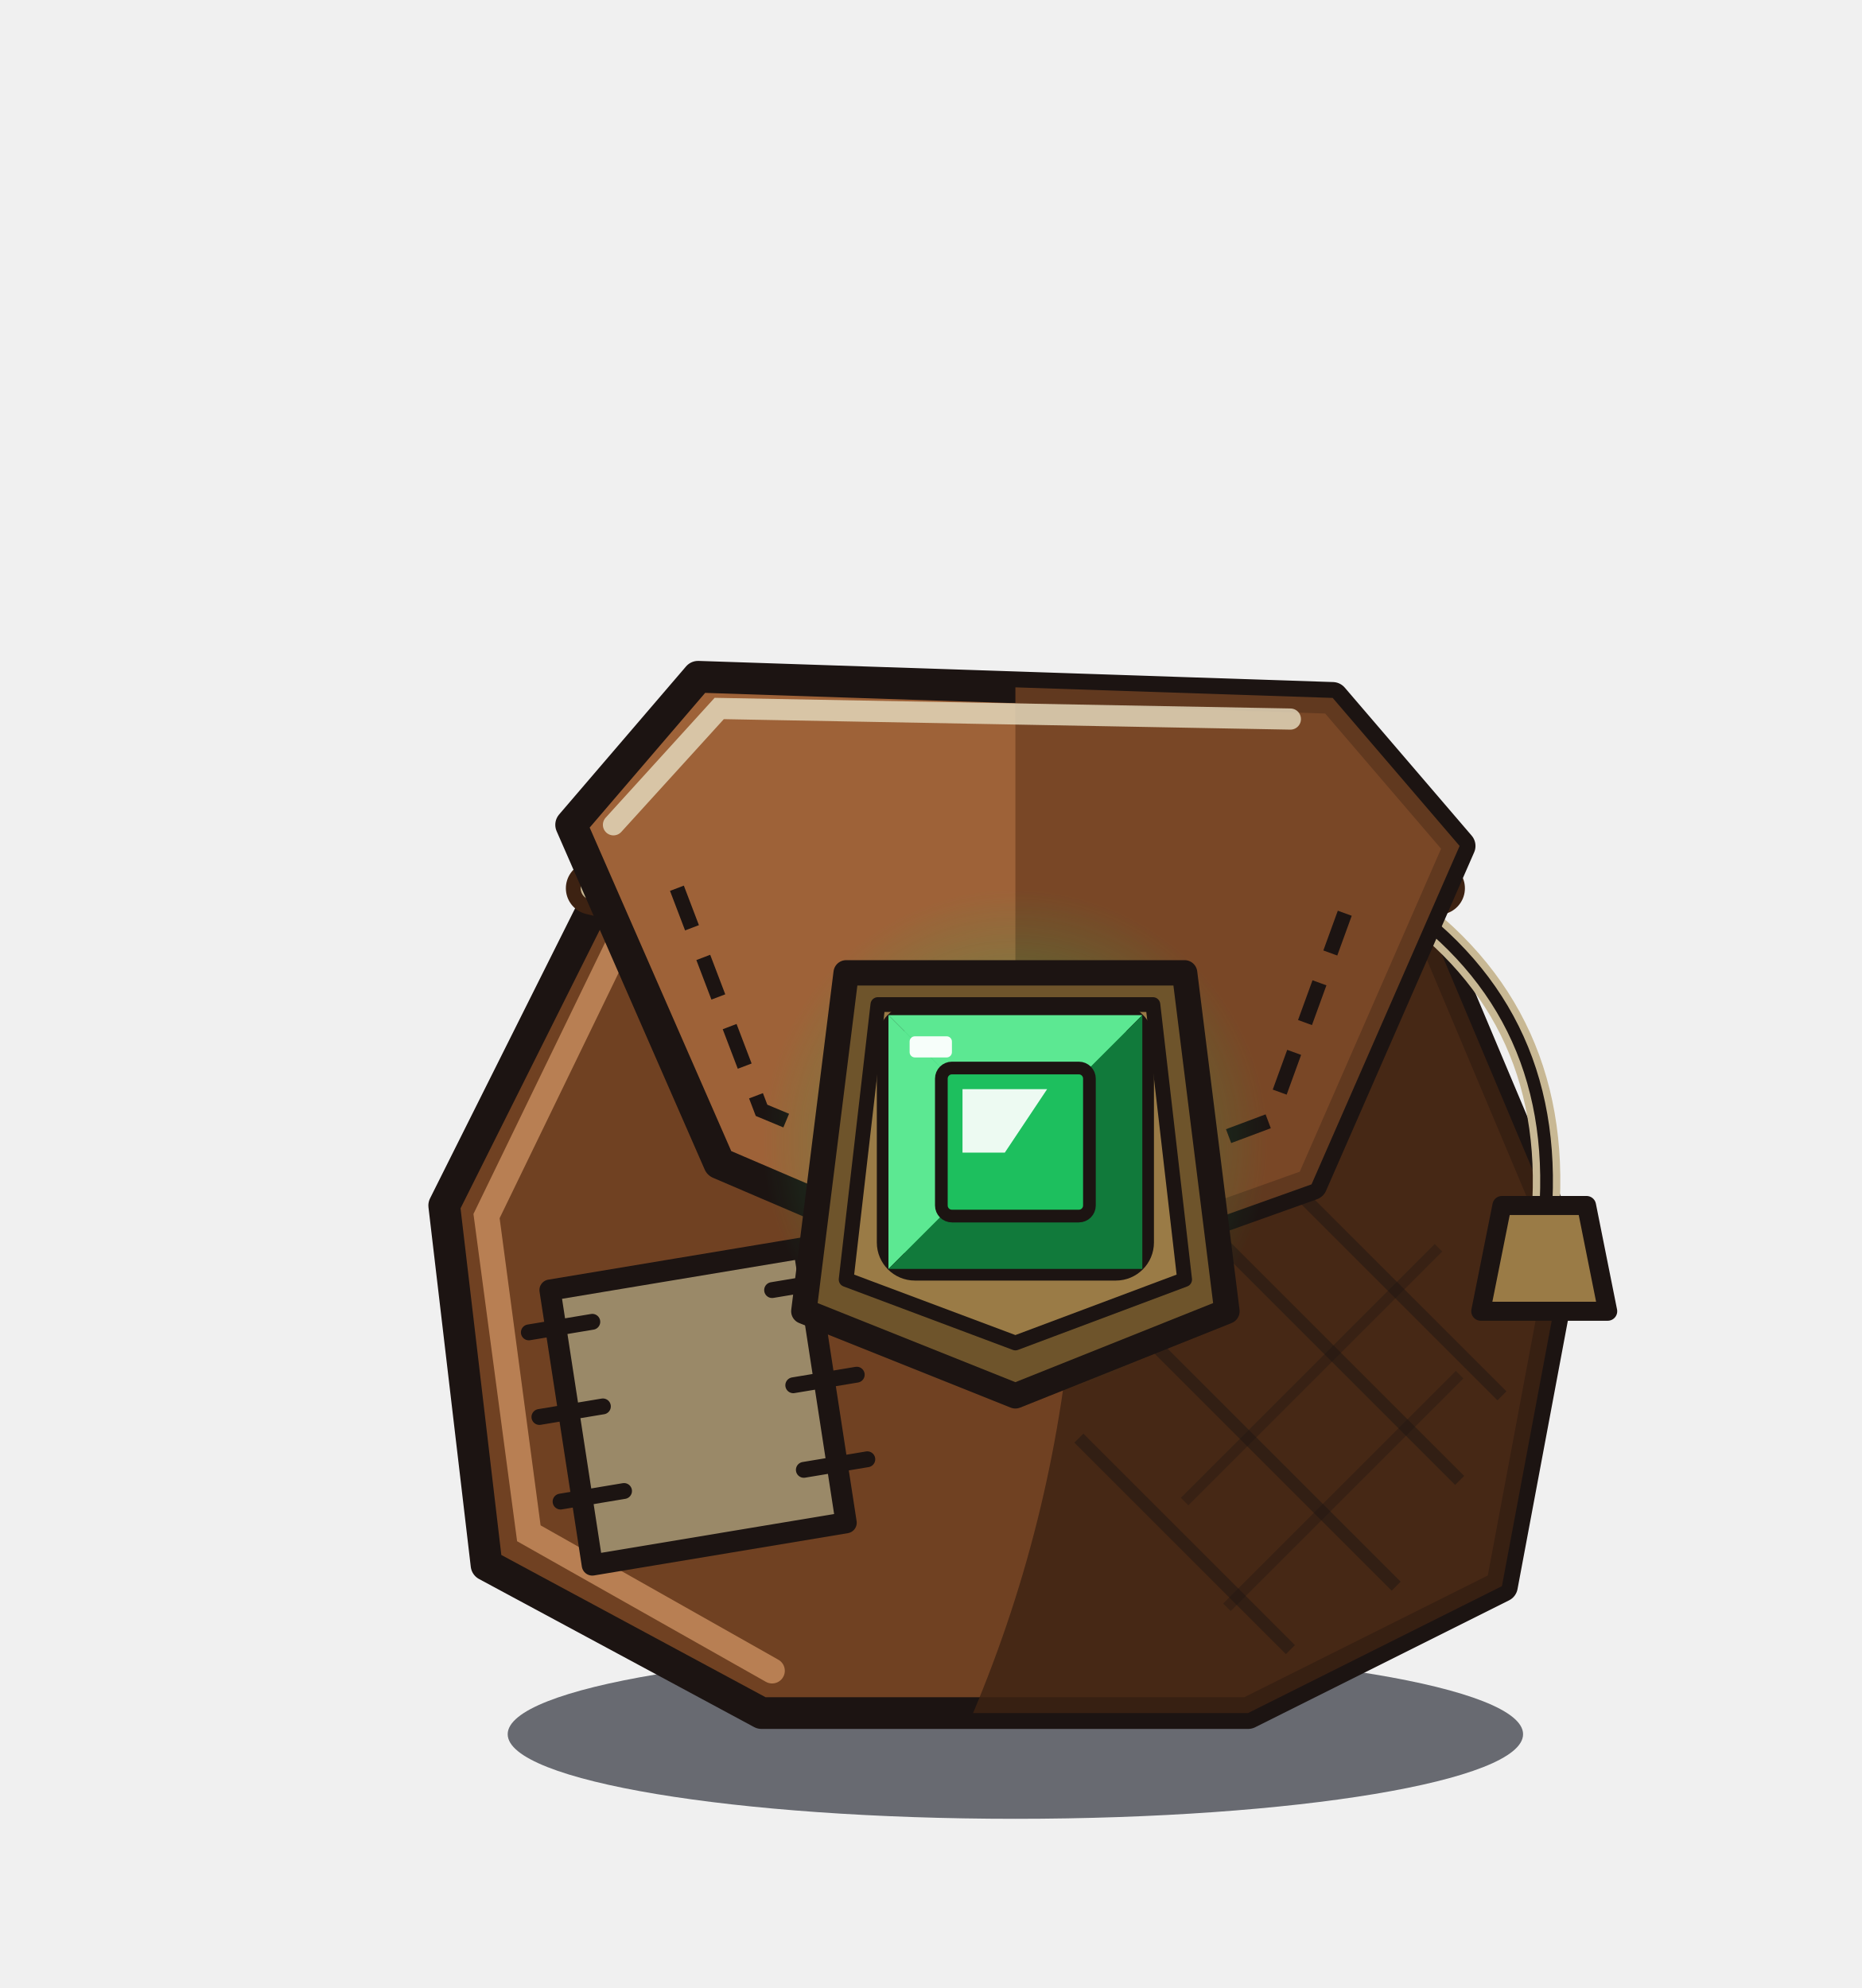
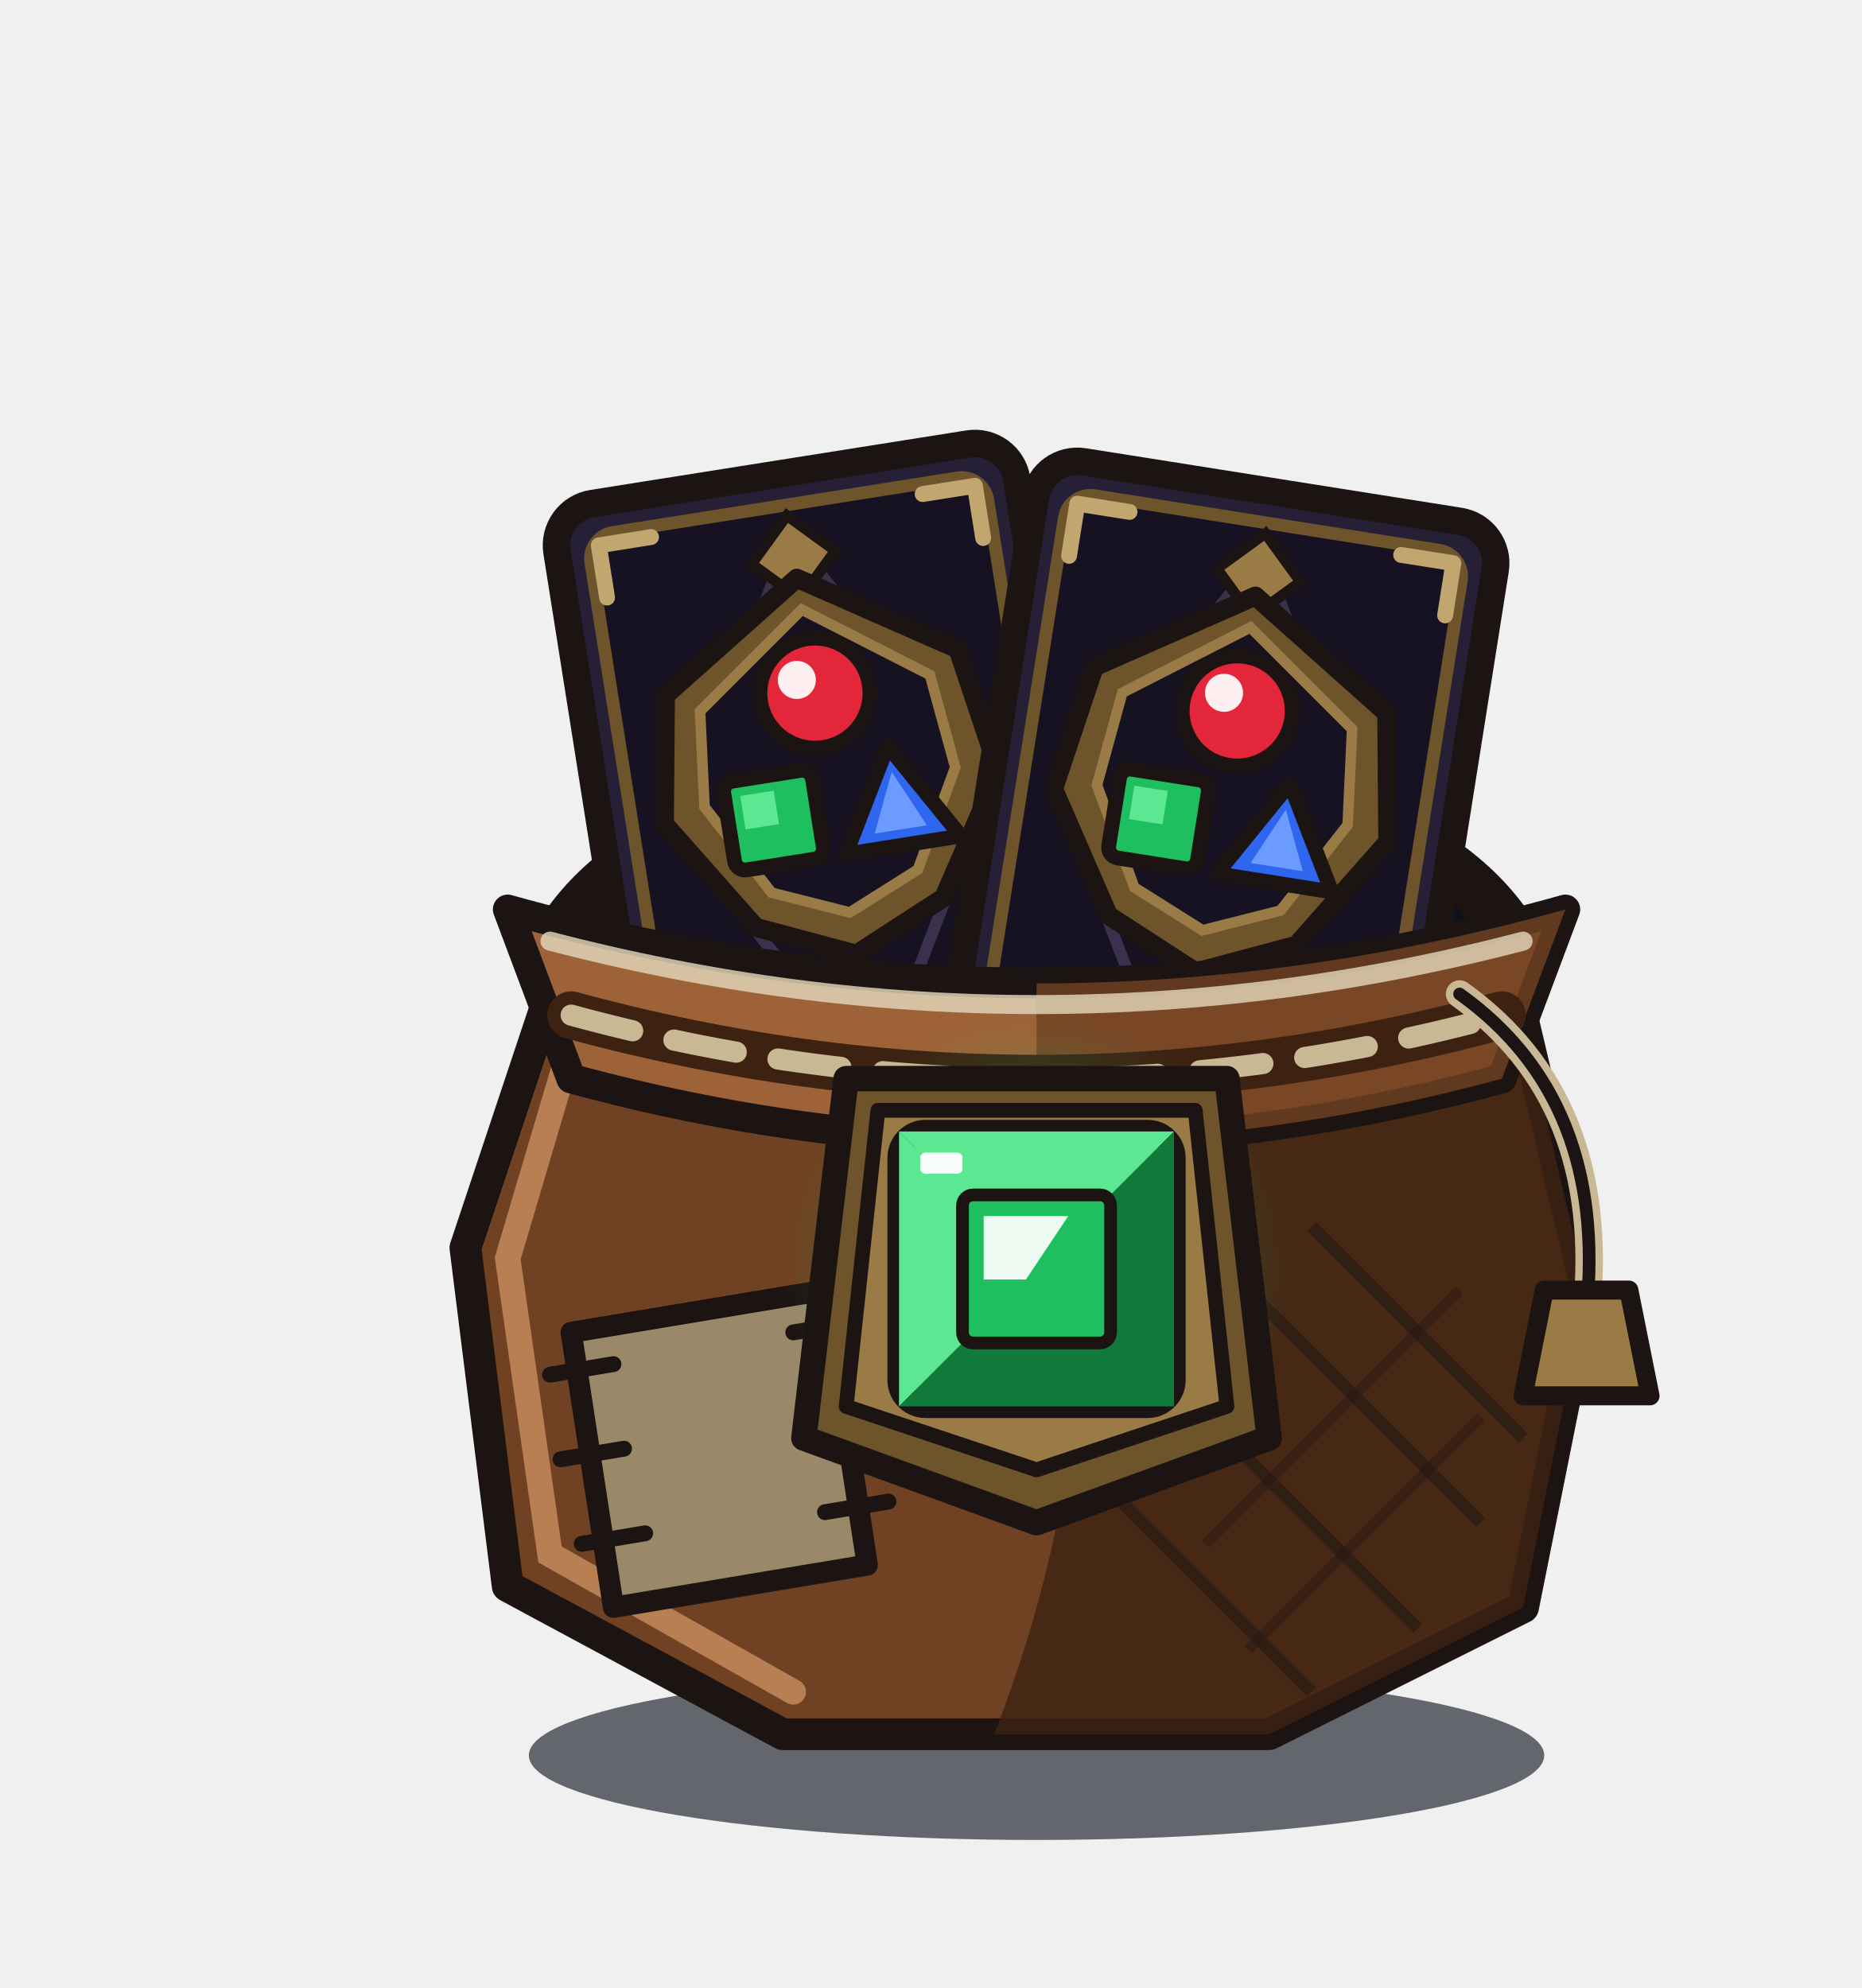
<svg xmlns="http://www.w3.org/2000/svg" class="svg-card_art_bag" viewBox="0 0 176 188" width="176" height="188">
  <style>
.svg-card_art_bag g { transform-box: view-box; }
- .svg-card_art_bag #root { transform-origin: 96px 112px; }
- .svg-card_art_bag #bag_body { transform-origin: 96px 156px; }
- .svg-card_art_bag #flap { transform-origin: 96px 84px; }
- .svg-card_art_bag #strings { transform-origin: 96px 88px; }
- .svg-card_art_bag #cards_pop { transform-origin: 96px 88px; opacity: 0; }
+ .svg-card_art_bag #root { transform-origin: 98px 116px; }
+ .svg-card_art_bag #shadow { transform-origin: 98px 166px; }
+ .svg-card_art_bag #bag_back { transform-origin: 98px 158px; }
+ .svg-card_art_bag #card_1 { transform-origin: 82px 84px; }
+ .svg-card_art_bag #card_2 { transform-origin: 114px 86px; }
+ .svg-card_art_bag #bag_front { transform-origin: 98px 158px; }
+ .svg-card_art_bag #strings { transform-origin: 98px 92px; }
+ .svg-card_art_bag #clasp { transform-origin: 98px 120px; }
+ .svg-card_art_bag #pop_fx { transform-origin: 98px 64px; opacity: 0; }

- /* 待机（2.6s 循环）：袋盖一起一伏，抽绳轻晃 */
- @keyframes svg-card_art_bag-idle-flap {
-   0%, 100% { transform: translateY(0px) rotate(0deg); }
-   45% { transform: translateY(-3px) rotate(-2.5deg); }
-   75% { transform: translateY(1px) rotate(1.2deg); }
+ /* ==========================================================================
+    1. 待机 idle（2500ms 循环）：两张牌在敞开的袋口一起一伏，袋身轻柔呼吸
+    关键时间点：0ms(0%) 低 → 1250ms(50%) 高 → 2500ms(100%) 低
+    ========================================================================== */
+ @keyframes svg-card_art_bag-idle-card1 {
+   0%, 100% { transform: translate(0px, 0px) rotate(0deg); }
+   50% { transform: translate(-1px, -6px) rotate(-2deg); }
+ }
+ @keyframes svg-card_art_bag-idle-card2 {
+   0%, 100% { transform: translate(0px, 0px) rotate(0deg); }
+   50% { transform: translate(1px, -6px) rotate(2deg); }
+ }
+ @keyframes svg-card_art_bag-idle-bag {
+   0%, 100% { transform: translate(0px, 0px) scale(1, 1); }
+   50% { transform: translate(0px, -2px) scale(1.01, 0.99); }
}
@keyframes svg-card_art_bag-idle-strings {
-   0%, 100% { transform: rotate(0deg); }
-   50% { transform: rotate(4.5deg) translateY(-1px); }
- }
- .svg-card_art_bag:not([data-anim]) #flap,
- .svg-card_art_bag[data-anim="idle"] #flap {
-   animation: svg-card_art_bag-idle-flap 2.6s steps(8, end) infinite;
+   0%, 100% { transform: translate(0px, 0px) rotate(0deg); }
+   50% { transform: translate(0px, -2px) rotate(3deg); }
+ }
+ @keyframes svg-card_art_bag-idle-clasp {
+   0%, 100% { transform: translate(0px, 0px) scale(1, 1); }
+   50% { transform: translate(0px, -2.5px) scale(1.02, 1.02); }
+ }
+ @keyframes svg-card_art_bag-idle-shadow {
+   0%, 100% { transform: scale(1, 1); }
+   50% { transform: scale(0.96, 0.96); }
+ }
+ .svg-card_art_bag:not([data-anim]) #card_1,
+ .svg-card_art_bag[data-anim="idle"] #card_1 {
+   animation: svg-card_art_bag-idle-card1 2.5s ease-in-out infinite;
+ }
+ .svg-card_art_bag:not([data-anim]) #card_2,
+ .svg-card_art_bag[data-anim="idle"] #card_2 {
+   animation: svg-card_art_bag-idle-card2 2.5s ease-in-out infinite;
+ }
+ .svg-card_art_bag:not([data-anim]) #bag_back,
+ .svg-card_art_bag[data-anim="idle"] #bag_back,
+ .svg-card_art_bag:not([data-anim]) #bag_front,
+ .svg-card_art_bag[data-anim="idle"] #bag_front {
+   animation: svg-card_art_bag-idle-bag 2.5s ease-in-out infinite;
}
.svg-card_art_bag:not([data-anim]) #strings,
.svg-card_art_bag[data-anim="idle"] #strings {
-   animation: svg-card_art_bag-idle-strings 2.6s steps(8, end) infinite;
+   animation: svg-card_art_bag-idle-strings 2.5s ease-in-out infinite;
+ }
+ .svg-card_art_bag:not([data-anim]) #clasp,
+ .svg-card_art_bag[data-anim="idle"] #clasp {
+   animation: svg-card_art_bag-idle-clasp 2.5s ease-in-out infinite;
+ }
+ .svg-card_art_bag:not([data-anim]) #shadow,
+ .svg-card_art_bag[data-anim="idle"] #shadow {
+   animation: svg-card_art_bag-idle-shadow 2.5s ease-in-out infinite;
}

- /* play（600ms）：袋身一蹲一弹，袋盖大幅翻开，两张牌的影子从里面高高弹出来 */
- @keyframes svg-card_art_bag-play-body {
-   0%, 100% { transform: scale(1, 1) translateY(0px); }
-   16% { transform: scale(1.08, 0.9) translateY(5px); }
-   38% { transform: scale(0.94, 1.07) translateY(-6px); }
-   66% { transform: scale(1.03, 0.97) translateY(2px); }
- }
- @keyframes svg-card_art_bag-play-flap {
-   0%, 100% { transform: translateY(0px) rotate(0deg) scaleY(1); }
-   16% { transform: translateY(4px) rotate(4deg) scaleY(0.95); }
-   36%, 58% { transform: translateY(-24px) rotate(-28deg) scaleY(0.75); }
-   80% { transform: translateY(3px) rotate(3deg) scaleY(1.02); }
- }
- @keyframes svg-card_art_bag-play-cards {
-   0%, 18%, 94%, 100% { opacity: 0; transform: translateY(14px) scale(0.45); }
-   36% { opacity: 1; transform: translateY(-8px) scale(1); }
-   56% { opacity: 1; transform: translateY(-10px) scale(1.02); }
-   78% { opacity: 0.75; transform: translateY(-6px) scale(0.96); }
- }
- .svg-card_art_bag[data-anim="play"] #bag_body {
-   animation: svg-card_art_bag-play-body 0.6s steps(8, end) both;
- }
- .svg-card_art_bag[data-anim="play"] #flap {
-   animation: svg-card_art_bag-play-flap 0.6s steps(8, end) both;
- }
- .svg-card_art_bag[data-anim="play"] #cards_pop {
-   animation: svg-card_art_bag-play-cards 0.6s steps(8, end) both;
- }
+ /* ==========================================================================
+    2. 打出 play（600ms）
+    关键时间点：0ms(0%) → 150ms(25%) 袋口一张 → 300ms(50%) 第一张弹出飞到画框上沿
+                → 450ms(75%) 第二张跟着弹出 → 600ms(100%) 袋口合回待机
+    ========================================================================== */
+ @keyframes svg-card_art_bag-play-bag {
+   0% { transform: translate(0px, 0px) scale(1, 1); animation-timing-function: cubic-bezier(.2,.8,.2,1); }
+   25% { transform: translate(0px, 5px) scale(1.08, 0.90); animation-timing-function: cubic-bezier(.2,.8,.2,1); }
+   50% { transform: translate(0px, -4px) scale(0.95, 1.05); animation-timing-function: cubic-bezier(.2,.8,.2,1); }
+   75% { transform: translate(0px, -2px) scale(0.97, 1.03); animation-timing-function: ease-in-out; }
+   100% { transform: translate(0px, 0px) scale(1, 1); }
+ }
+ @keyframes svg-card_art_bag-play-card1 {
+   0% { transform: translate(0px, 0px) rotate(0deg) scale(1, 1); animation-timing-function: cubic-bezier(.2,.8,.2,1); }
+   25% { transform: translate(-2px, 5px) rotate(-3deg) scale(0.97, 0.95); animation-timing-function: cubic-bezier(.2,.8,.2,1); }
+   50% { transform: translate(-6px, -32px) rotate(-5deg) scale(1.05, 1.05); animation-timing-function: cubic-bezier(.2,.8,.2,1); }
+   75% { transform: translate(-8px, -28px) rotate(-7deg) scale(1.02, 1.02); animation-timing-function: ease-in-out; }
+   100% { transform: translate(0px, 0px) rotate(0deg) scale(1, 1); }
+ }
+ @keyframes svg-card_art_bag-play-card2 {
+   0% { transform: translate(0px, 0px) rotate(0deg) scale(1, 1); animation-timing-function: cubic-bezier(.2,.8,.2,1); }
+   25% { transform: translate(2px, 5px) rotate(3deg) scale(0.97, 0.95); animation-timing-function: cubic-bezier(.2,.8,.2,1); }
+   50% { transform: translate(3px, -10px) rotate(3deg) scale(1.01, 1.01); animation-timing-function: cubic-bezier(.2,.8,.2,1); }
+   75% { transform: translate(6px, -32px) rotate(6deg) scale(1.05, 1.05); animation-timing-function: ease-in-out; }
+   100% { transform: translate(0px, 0px) rotate(0deg) scale(1, 1); }
+ }
+ @keyframes svg-card_art_bag-play-strings {
+   0% { transform: translate(0px, 0px) rotate(0deg); animation-timing-function: cubic-bezier(.2,.8,.2,1); }
+   25% { transform: translate(0px, 4px) rotate(5deg); animation-timing-function: cubic-bezier(.2,.8,.2,1); }
+   50% { transform: translate(0px, -4px) rotate(-5deg); animation-timing-function: cubic-bezier(.2,.8,.2,1); }
+   75% { transform: translate(0px, -2px) rotate(-3deg); animation-timing-function: ease-in-out; }
+   100% { transform: translate(0px, 0px) rotate(0deg); }
+ }
+ @keyframes svg-card_art_bag-play-clasp {
+   0% { transform: translate(0px, 0px) scale(1, 1); animation-timing-function: cubic-bezier(.2,.8,.2,1); }
+   25% { transform: translate(0px, 5px) scale(1.08, 0.94); animation-timing-function: cubic-bezier(.2,.8,.2,1); }
+   50% { transform: translate(0px, -5px) scale(1.05, 1.05); animation-timing-function: cubic-bezier(.2,.8,.2,1); }
+   75% { transform: translate(0px, -3px) scale(1.03, 1.03); animation-timing-function: ease-in-out; }
+   100% { transform: translate(0px, 0px) scale(1, 1); }
+ }
+ @keyframes svg-card_art_bag-play-fx {
+   0% { opacity: 0; transform: translate(0px, 8px) scale(0.75); animation-timing-function: cubic-bezier(.2,.8,.2,1); }
+   25% { opacity: 0.4; transform: translate(0px, 4px) scale(0.88); animation-timing-function: cubic-bezier(.2,.8,.2,1); }
+   50% { opacity: 1; transform: translate(0px, -6px) scale(1.02); animation-timing-function: cubic-bezier(.2,.8,.2,1); }
+   75% { opacity: 0.95; transform: translate(0px, -12px) scale(1.06); animation-timing-function: ease-in-out; }
+   100% { opacity: 0; transform: translate(0px, -4px) scale(0.85); }
+ }
+ @keyframes svg-card_art_bag-play-shadow {
+   0% { transform: scale(1, 1); animation-timing-function: cubic-bezier(.2,.8,.2,1); }
+   25% { transform: scale(1.08, 0.92); animation-timing-function: cubic-bezier(.2,.8,.2,1); }
+   50% { transform: scale(0.92, 0.92); animation-timing-function: cubic-bezier(.2,.8,.2,1); }
+   75% { transform: scale(0.94, 0.94); animation-timing-function: ease-in-out; }
+   100% { transform: scale(1, 1); }
+ }
+ .svg-card_art_bag[data-anim="play"] #bag_back,
+ .svg-card_art_bag[data-anim="play"] #bag_front { animation: svg-card_art_bag-play-bag 0.6s both; }
+ .svg-card_art_bag[data-anim="play"] #card_1 { animation: svg-card_art_bag-play-card1 0.6s both; }
+ .svg-card_art_bag[data-anim="play"] #card_2 { animation: svg-card_art_bag-play-card2 0.6s both; }
+ .svg-card_art_bag[data-anim="play"] #strings { animation: svg-card_art_bag-play-strings 0.6s both; }
+ .svg-card_art_bag[data-anim="play"] #clasp { animation: svg-card_art_bag-play-clasp 0.6s both; }
+ .svg-card_art_bag[data-anim="play"] #pop_fx { animation: svg-card_art_bag-play-fx 0.6s both; }
+ .svg-card_art_bag[data-anim="play"] #shadow { animation: svg-card_art_bag-play-shadow 0.6s both; }
</style>
  <defs>
    <radialGradient id="card_art_bag-gem-glow" cx="50%" cy="50%" r="50%">
      <stop offset="0%" stop-color="#5CE892" stop-opacity="0.55" />
      <stop offset="65%" stop-color="#1DBF5E" stop-opacity="0.2" />
      <stop offset="100%" stop-color="#1DBF5E" stop-opacity="0" />
    </radialGradient>
  </defs>
  <g id="root">
-     <g id="bag_body">
-       <ellipse cx="96" cy="164" rx="48" ry="8" fill="#0D111C" opacity="0.6" />
-       <ellipse cx="96" cy="84" rx="34" ry="11" fill="#0D111C" stroke="#1C1412" stroke-width="2.6" />
-       <g id="cards_pop" opacity="0">
-         <g transform="rotate(-14 82 78)">
-           <rect x="60" y="42" width="34" height="48" rx="4" fill="#262036" stroke="#1C1412" stroke-width="2.6" />
-           <rect x="64" y="46" width="26" height="40" rx="2.5" fill="none" stroke="#C8B894" stroke-width="1.5" />
-           <polygon points="77,56 83,66 77,76 71,66" fill="#5CE892" opacity="0.85" />
-         </g>
-         <g transform="rotate(16 110 76)">
-           <rect x="94" y="40" width="34" height="48" rx="4" fill="#3B515C" stroke="#1C1412" stroke-width="2.6" />
-           <rect x="98" y="44" width="26" height="40" rx="2.5" fill="none" stroke="#E2D6BA" stroke-width="1.5" />
-           <polygon points="111,54 117,64 111,74 105,64" fill="#E6DEC8" opacity="0.9" />
-         </g>
-         <path d="M54,62 L46,50 M138,60 L146,48 M96,46 L96,38" stroke="#E6DEC8" stroke-width="2.4" stroke-linecap="round" />
+     <g id="shadow">
+       <ellipse cx="98" cy="166" rx="48" ry="8" fill="#0D111C" opacity="0.62" />
+     </g>
+     <g id="bag_back">
+       <path d="M52,88 Q62,72 98,72 Q134,72 144,88 L140,104 L56,104 Z" fill="#3D2212" stroke="#1C1412" stroke-width="2.8" stroke-linejoin="round" />
+       <ellipse cx="98" cy="88" rx="42" ry="13" fill="#0D111C" stroke="#1C1412" stroke-width="2.6" />
+       <ellipse cx="98" cy="90" rx="36" ry="9" fill="#161221" />
+     </g>
+     <g id="card_1">
+       <g transform="rotate(-9 82 84)">
+         <rect x="58" y="44" width="44" height="64" rx="4" fill="#262036" stroke="#1C1412" stroke-width="2.6" />
+         <rect x="61" y="47" width="38" height="58" rx="2.5" fill="#161221" stroke="#6E542B" stroke-width="1.2" />
+         <polygon points="80,50 95,76 80,102 65,76" fill="none" stroke="#3A324D" stroke-width="1.1" />
+         <path d="M62,53 V48 H67 M93,48 H98 V53 M62,99 V104 H67 M93,104 H98 V99" fill="none" stroke="#C2A670" stroke-width="1.5" stroke-linecap="round" stroke-linejoin="round" />
+         <polygon points="80,48 84,52 80,56 76,52" fill="#9A7B46" stroke="#1C1412" stroke-width="1" />
+         <polygon points="80,54 94,63 96,75 89,86 80,90 71,86 64,75 66,63" fill="#6E542B" stroke="#1C1412" stroke-width="1.8" stroke-linejoin="round" />
+         <polygon points="80,57 91,65 92,74 87,83 80,86 73,83 68,74 69,65" fill="#161221" stroke="#9A7B46" stroke-width="1" />
+         <circle cx="80" cy="65" r="5.2" fill="#E3263A" stroke="#1C1412" stroke-width="1.4" />
+         <circle cx="78.5" cy="63.5" r="1.8" fill="#FFFFFF" opacity="0.92" />
+         <rect x="70" y="72" width="8.5" height="8.5" rx="1" fill="#1DBF5E" stroke="#1C1412" stroke-width="1.4" />
+         <rect x="71.5" y="73.5" width="3.2" height="3.2" fill="#5CE892" />
+         <polygon points="86,71 91.5,80.5 80.5,80.5" fill="#2E66F0" stroke="#1C1412" stroke-width="1.4" stroke-linejoin="round" />
+         <polygon points="86,73.5 88.5,79 83.5,79" fill="#6B9BFF" />
      </g>
-       <path d="M60,78 L132,80 L148,118 L142,150 L118,162 L72,162 L46,148 L42,114 Z" fill="#704122" stroke="#1C1412" stroke-width="3" stroke-linejoin="round" />
-       <path d="M98,79 L132,80 L148,118 L142,150 L118,162 L92,162 Q108,124 98,79 Z" fill="#3D2212" opacity="0.82" />
-       <path d="M62,82 L46,115 L50,145 L73,158" fill="none" stroke="#C48A5C" stroke-width="2.4" stroke-linecap="round" opacity="0.85" />
-       <polygon points="52,122 76,118 80,144 56,148" fill="#9A8968" stroke="#1C1412" stroke-width="2" stroke-linejoin="round" />
-       <path d="M50,126 L56,125 M51,134 L57,133 M53,142 L59,141 M73,122 L79,121 M75,131 L81,130 M76,139 L82,138" stroke="#1C1412" stroke-width="1.5" stroke-linecap="round" />
-       <path d="M114,116 L138,140 M108,126 L132,150 M102,136 L122,156 M122,112 L142,132" stroke="#1C1412" stroke-width="1.2" opacity="0.48" />
-       <path d="M136,118 L112,142 M138,130 L116,152" stroke="#1C1412" stroke-width="1" opacity="0.35" />
-       <g id="strings">
-         <path d="M56,84 Q96,94 136,84" fill="none" stroke="#3D2212" stroke-width="5" stroke-linecap="round" />
-         <path d="M56,84 Q96,94 136,84" fill="none" stroke="#C8B894" stroke-width="2.2" stroke-dasharray="6 4" stroke-linecap="round" />
-         <path d="M132,85 Q148,96 146,116" fill="none" stroke="#C8B894" stroke-width="2.6" stroke-linecap="round" />
-         <path d="M132,85 Q148,96 146,116" fill="none" stroke="#1C1412" stroke-width="1.2" stroke-linecap="round" />
-         <polygon points="142,114 150,114 152,124 140,124" fill="#9A7B46" stroke="#1C1412" stroke-width="1.8" stroke-linejoin="round" />
+     </g>
+     <g id="card_2">
+       <g transform="rotate(9 114 86)">
+         <rect x="92" y="46" width="44" height="64" rx="4" fill="#262036" stroke="#1C1412" stroke-width="2.6" />
+         <rect x="95" y="49" width="38" height="58" rx="2.5" fill="#161221" stroke="#6E542B" stroke-width="1.2" />
+         <polygon points="114,52 129,78 114,104 99,78" fill="none" stroke="#3A324D" stroke-width="1.1" />
+         <path d="M96,55 V50 H101 M127,50 H132 V55 M96,101 V106 H101 M127,106 H132 V101" fill="none" stroke="#C2A670" stroke-width="1.5" stroke-linecap="round" stroke-linejoin="round" />
+         <polygon points="114,50 118,54 114,58 110,54" fill="#9A7B46" stroke="#1C1412" stroke-width="1" />
+         <polygon points="114,56 128,65 130,77 123,88 114,92 105,88 98,77 100,65" fill="#6E542B" stroke="#1C1412" stroke-width="1.8" stroke-linejoin="round" />
+         <polygon points="114,59 125,67 126,76 121,85 114,88 107,85 102,76 103,67" fill="#161221" stroke="#9A7B46" stroke-width="1" />
+         <circle cx="114" cy="67" r="5.2" fill="#E3263A" stroke="#1C1412" stroke-width="1.4" />
+         <circle cx="112.5" cy="65.5" r="1.8" fill="#FFFFFF" opacity="0.92" />
+         <rect x="104" y="74" width="8.5" height="8.5" rx="1" fill="#1DBF5E" stroke="#1C1412" stroke-width="1.4" />
+         <rect x="105.5" y="75.5" width="3.2" height="3.2" fill="#5CE892" />
+         <polygon points="120,73 125.5,82.5 114.5,82.5" fill="#2E66F0" stroke="#1C1412" stroke-width="1.4" stroke-linejoin="round" />
+         <polygon points="120,75.5 122.5,81 117.5,81" fill="#6B9BFF" />
      </g>
-       <g id="flap">
-         <path d="M54,78 L66,64 L126,66 L138,80 L124,112 L96,122 L68,110 Z" fill="#9E6238" stroke="#1C1412" stroke-width="3" stroke-linejoin="round" />
-         <path d="M96,65 L126,66 L138,80 L124,112 L96,122 Z" fill="#704122" opacity="0.82" />
-         <path d="M58,78 L68,67 L122,68" fill="none" stroke="#E2D6BA" stroke-width="2" stroke-linecap="round" opacity="0.85" />
-         <path d="M64,84 L72,105 L96,115 L120,106 L128,84" fill="none" stroke="#1C1412" stroke-width="1.4" stroke-dasharray="4 3" />
-         <circle cx="96" cy="108" r="24" fill="url(#card_art_bag-gem-glow)" />
-         <polygon points="80,92 112,92 116,124 96,132 76,124" fill="#6E542B" stroke="#1C1412" stroke-width="2.4" stroke-linejoin="round" />
-         <polygon points="83,95 109,95 112,121 96,127 80,121" fill="#9A7B46" stroke="#1C1412" stroke-width="1.4" stroke-linejoin="round" />
-         <rect x="84" y="96" width="24" height="24" rx="2.5" fill="#1DBF5E" stroke="#1C1412" stroke-width="2.2" />
-         <polygon points="84,96 108,96 103,101 89,101" fill="#5CE892" />
-         <polygon points="84,96 89,101 89,115 84,120" fill="#5CE892" />
-         <polygon points="108,96 108,120 84,120 89,115 103,115 103,101" fill="#117A3B" />
-         <rect x="89" y="101" width="14" height="14" rx="1" fill="#1DBF5E" stroke="#1C1412" stroke-width="1.2" />
-         <polygon points="91,103 99,103 95,109 91,109" fill="#FFFFFF" opacity="0.92" />
-         <rect x="86" y="98" width="4" height="2" rx="0.5" fill="#FFFFFF" opacity="0.95" />
-       </g>
+     </g>
+     <g id="pop_fx" opacity="0">
+       <path d="M52,58 L44,42 M98,38 L98,22 M144,58 L152,42" stroke="#E6DEC8" stroke-width="2.4" stroke-linecap="round" />
+       <polygon points="56,30 59,36 65,39 59,42 56,48 53,42 47,39 53,36" fill="#5CE892" stroke="#1C1412" stroke-width="1.3" stroke-linejoin="round" />
+       <polygon points="140,28 143,34 149,37 143,40 140,46 137,40 131,37 137,34" fill="#1DBF5E" stroke="#1C1412" stroke-width="1.3" stroke-linejoin="round" />
+     </g>
+     <g id="bag_front">
+       <path d="M54,88 Q98,98 142,88 L150,122 L144,152 L120,164 L74,164 L48,150 L44,118 Z" fill="#704122" stroke="#1C1412" stroke-width="3" stroke-linejoin="round" />
+       <path d="M98,93 Q120,93 142,88 L150,122 L144,152 L120,164 L94,164 Q108,128 98,93 Z" fill="#3D2212" opacity="0.82" />
+       <path d="M56,92 L48,119 L52,147 L75,160" fill="none" stroke="#C48A5C" stroke-width="2.4" stroke-linecap="round" opacity="0.85" />
+       <polygon points="54,126 78,122 82,148 58,152" fill="#9A8968" stroke="#1C1412" stroke-width="2" stroke-linejoin="round" />
+       <path d="M52,130 L58,129 M53,138 L59,137 M55,146 L61,145 M75,126 L81,125 M77,135 L83,134 M78,143 L84,142" stroke="#1C1412" stroke-width="1.5" stroke-linecap="round" />
+       <path d="M116,120 L140,144 M110,130 L134,154 M104,140 L124,160 M124,116 L144,136" stroke="#1C1412" stroke-width="1.2" opacity="0.48" />
+       <path d="M138,122 L114,146 M140,134 L118,156" stroke="#1C1412" stroke-width="1" opacity="0.35" />
+       <path d="M48,86 Q98,100 148,86 L142,102 Q98,114 54,102 Z" fill="#9E6238" stroke="#1C1412" stroke-width="2.8" stroke-linejoin="round" />
+       <path d="M98,93 Q123,93 148,86 L142,102 Q120,108 98,108 Z" fill="#704122" opacity="0.82" />
+       <path d="M52,89 Q98,101 144,89" fill="none" stroke="#E2D6BA" stroke-width="1.8" stroke-linecap="round" opacity="0.82" />
+     </g>
+     <g id="strings">
+       <path d="M54,96 Q98,108 142,96" fill="none" stroke="#3D2212" stroke-width="4.5" stroke-linecap="round" />
+       <path d="M54,96 Q98,108 142,96" fill="none" stroke="#C8B894" stroke-width="2" stroke-dasharray="6 4" stroke-linecap="round" />
+       <path d="M138,94 Q152,104 150,124" fill="none" stroke="#C8B894" stroke-width="2.6" stroke-linecap="round" />
+       <path d="M138,94 Q152,104 150,124" fill="none" stroke="#1C1412" stroke-width="1.2" stroke-linecap="round" />
+       <polygon points="146,122 154,122 156,132 144,132" fill="#9A7B46" stroke="#1C1412" stroke-width="1.8" stroke-linejoin="round" />
+     </g>
+     <g id="clasp">
+       <circle cx="98" cy="120" r="24" fill="url(#card_art_bag-gem-glow)" />
+       <polygon points="80,102 116,102 120,136 98,144 76,136" fill="#6E542B" stroke="#1C1412" stroke-width="2.4" stroke-linejoin="round" />
+       <polygon points="83,105 113,105 116,133 98,139 80,133" fill="#9A7B46" stroke="#1C1412" stroke-width="1.4" stroke-linejoin="round" />
+       <rect x="85" y="107" width="26" height="26" rx="2.5" fill="#1DBF5E" stroke="#1C1412" stroke-width="2.2" />
+       <polygon points="85,107 111,107 105,113 91,113" fill="#5CE892" />
+       <polygon points="85,107 91,113 91,127 85,133" fill="#5CE892" />
+       <polygon points="111,107 111,133 85,133 91,127 105,127 105,113" fill="#117A3B" />
+       <rect x="91" y="113" width="14" height="14" rx="1" fill="#1DBF5E" stroke="#1C1412" stroke-width="1.2" />
+       <polygon points="93,115 101,115 97,121 93,121" fill="#FFFFFF" opacity="0.92" />
+       <rect x="87" y="109" width="4" height="2" rx="0.5" fill="#FFFFFF" opacity="0.95" />
    </g>
  </g>
</svg>
